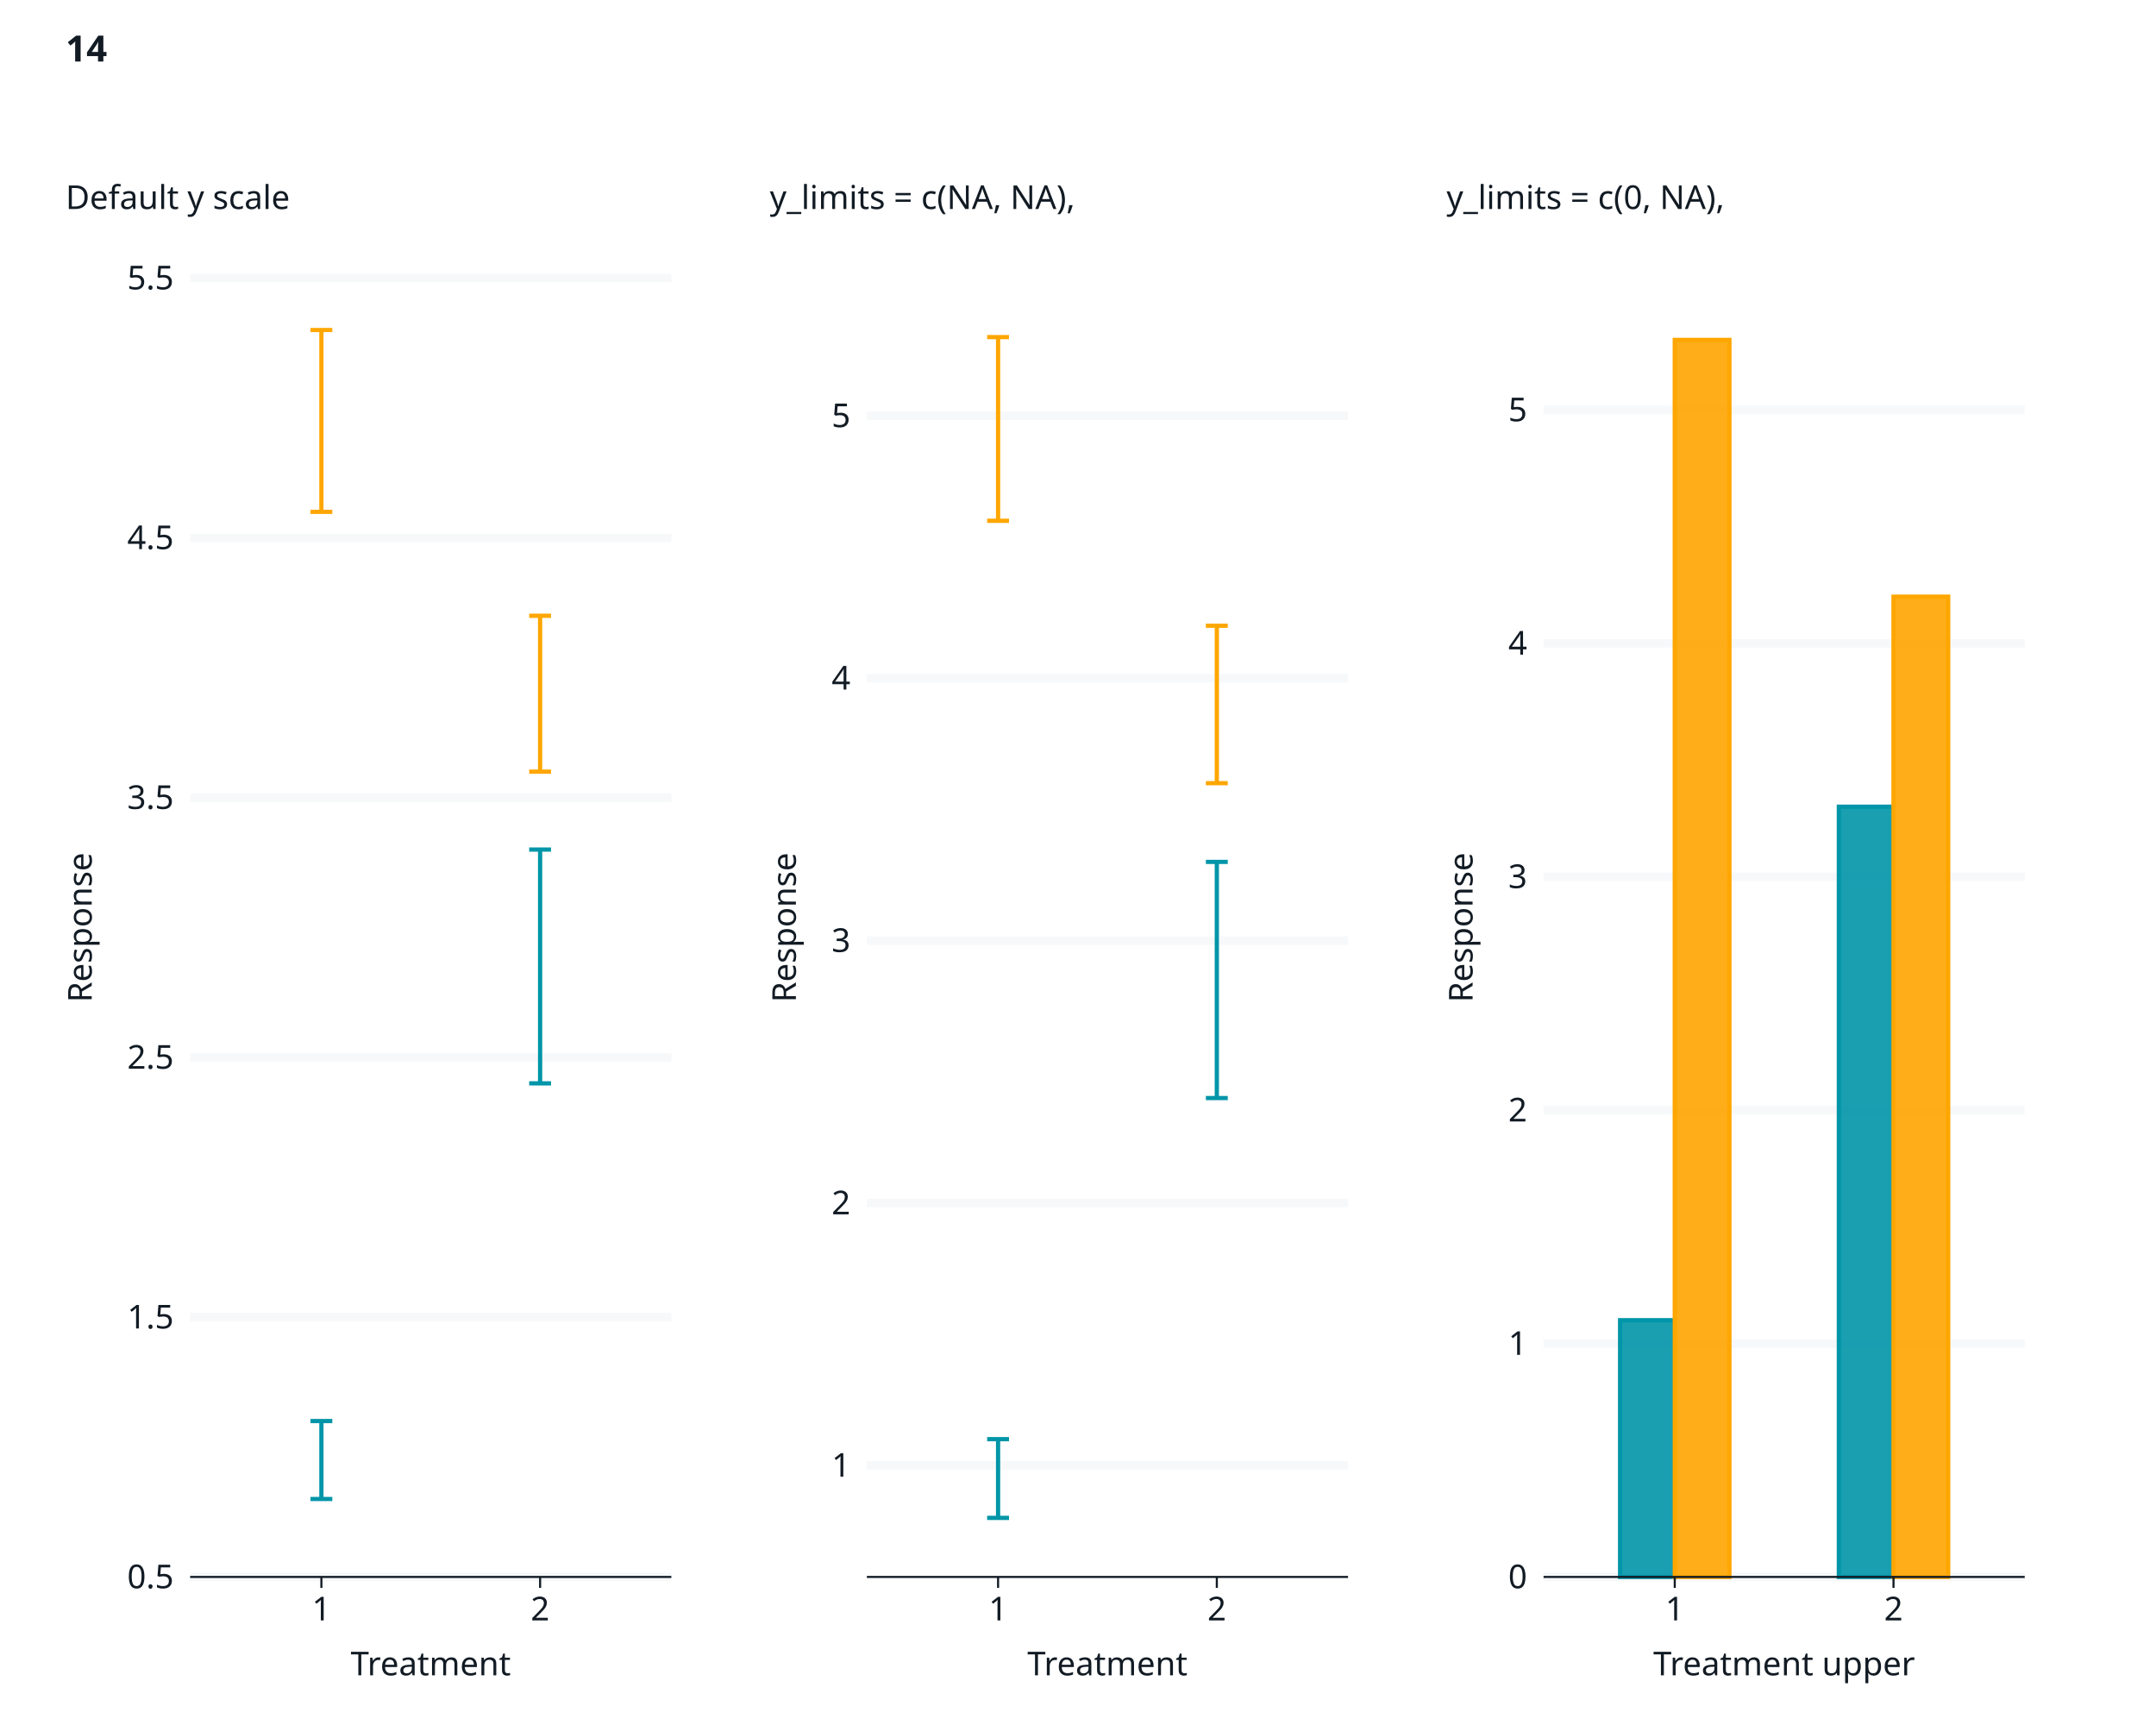
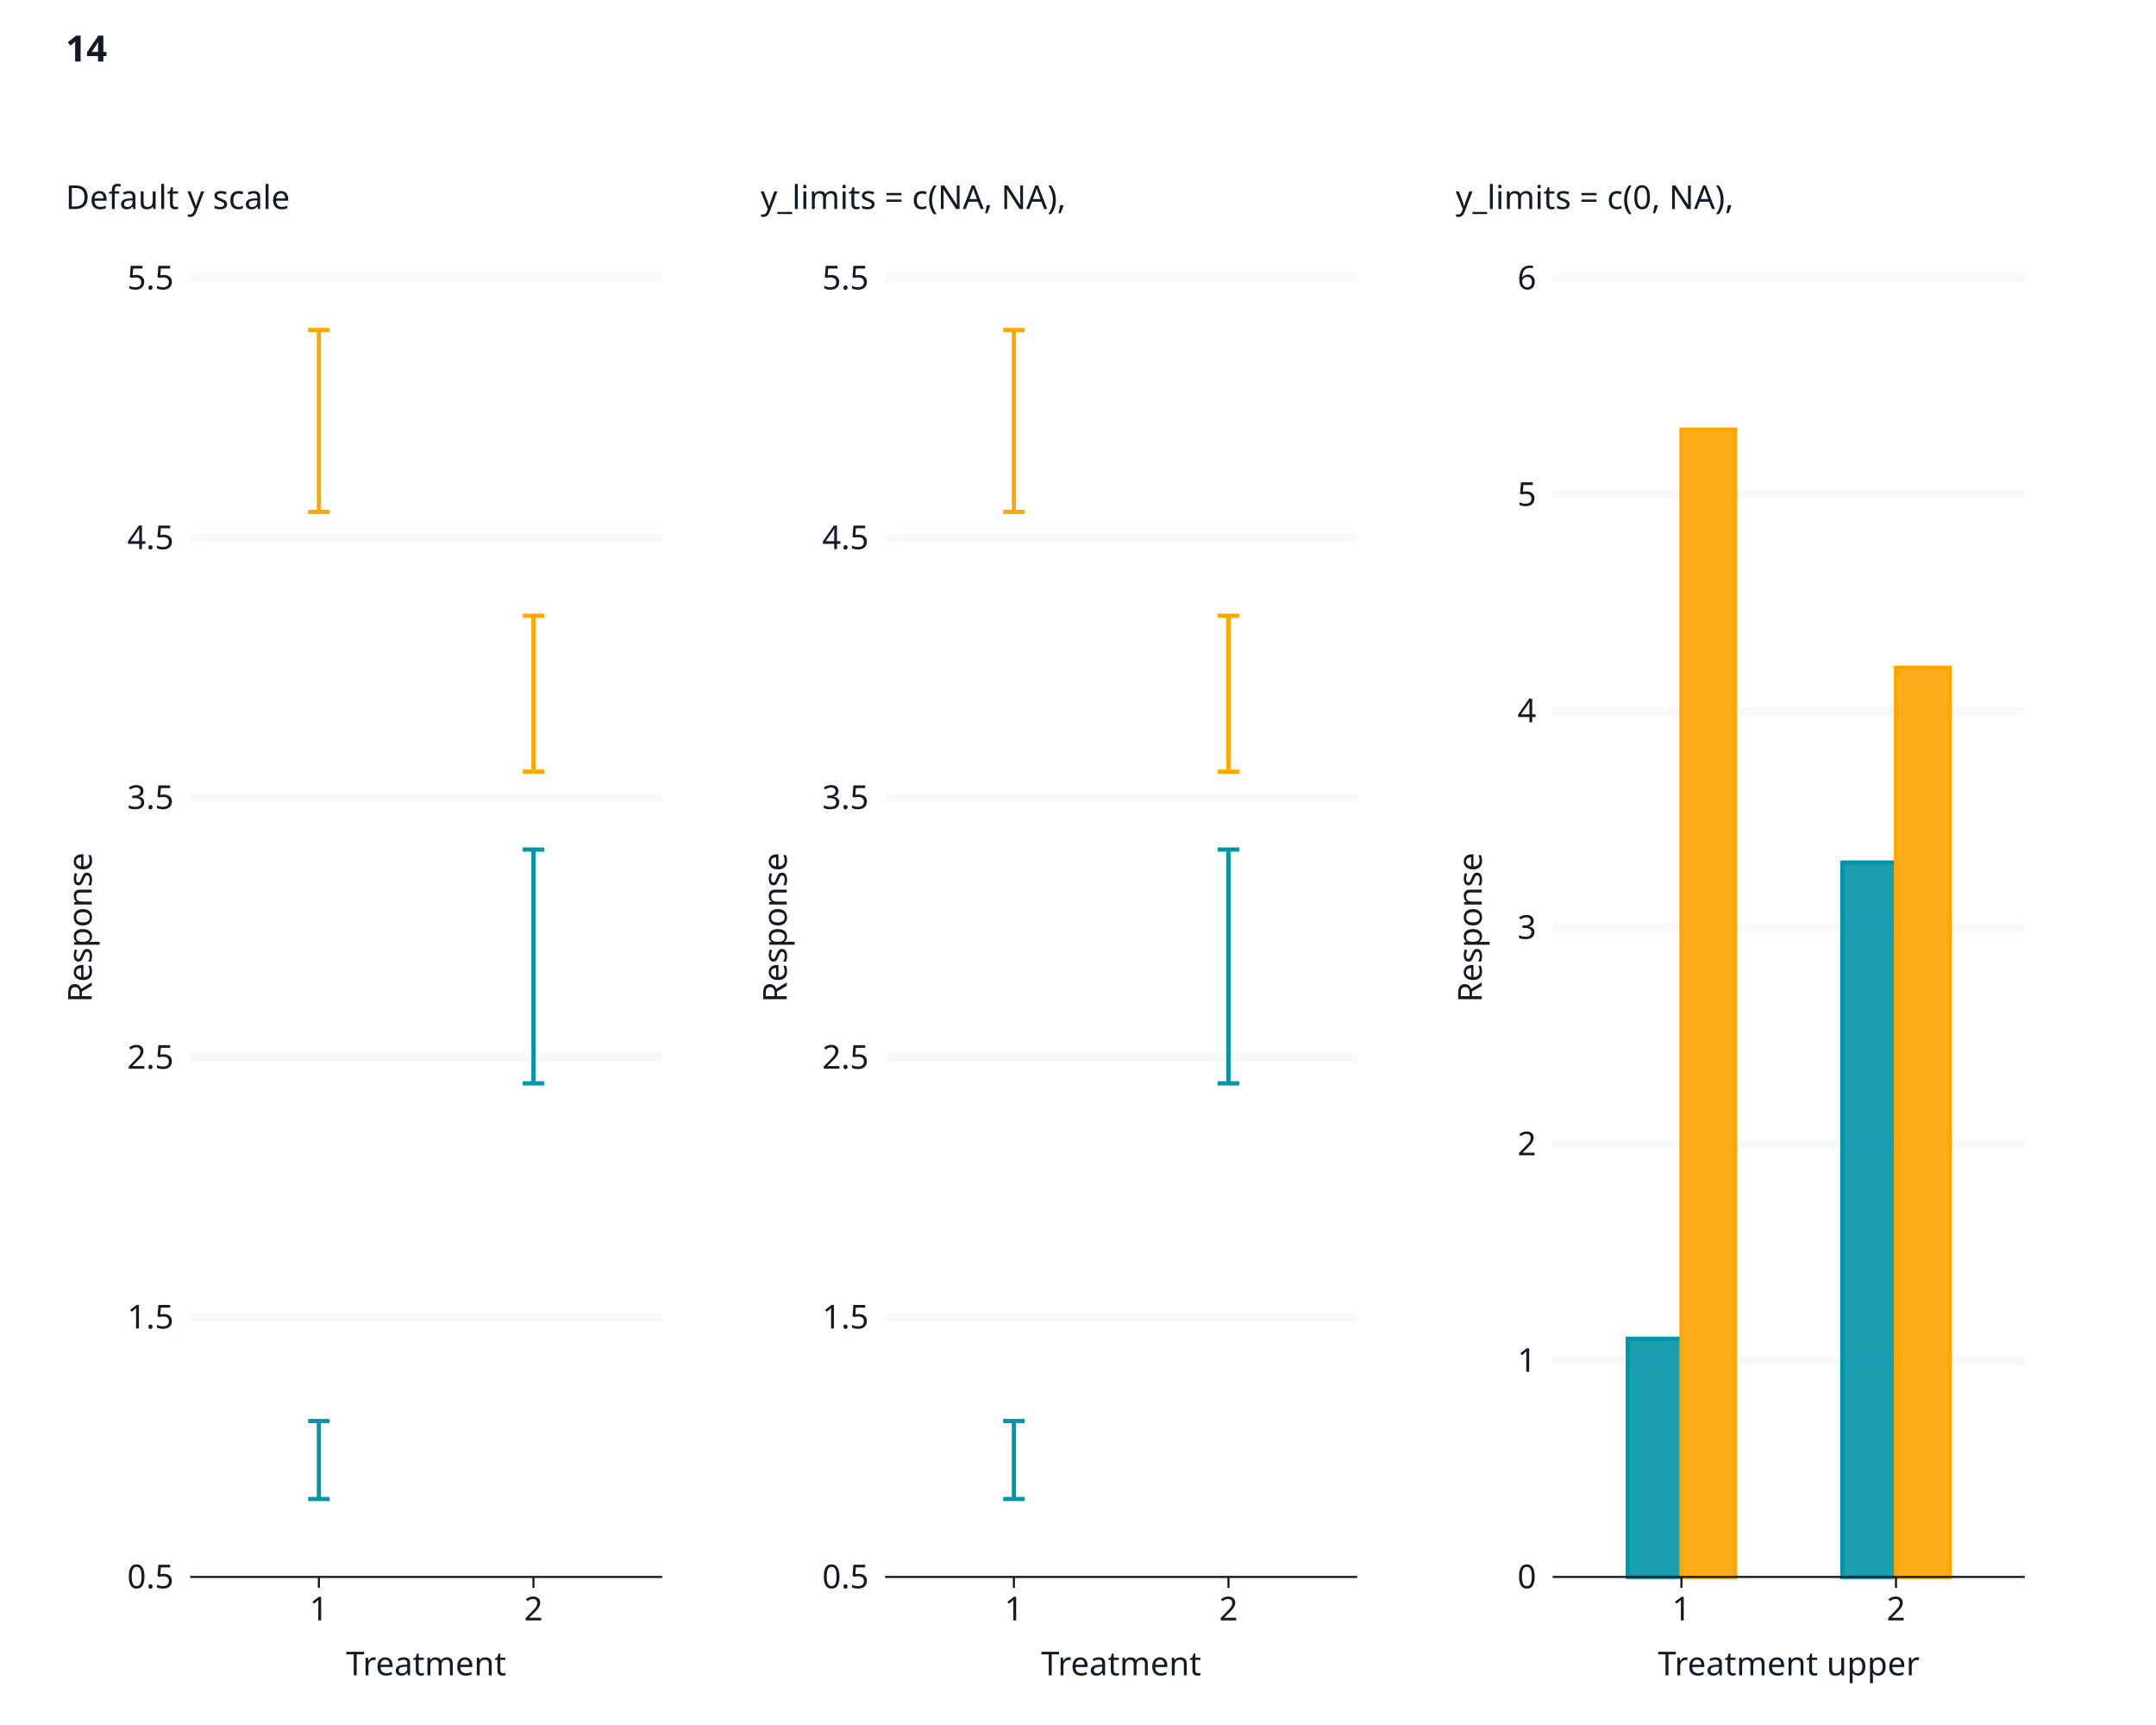
<svg xmlns="http://www.w3.org/2000/svg" class="svglite" data-engine-version="2.0" width="720.00pt" height="576.00pt" viewBox="0 0 720.00 576.00">
  <defs>
    <style type="text/css">
    .svglite line, .svglite polyline, .svglite polygon, .svglite path, .svglite rect, .svglite circle {
      fill: none;
      stroke: #000000;
      stroke-linecap: round;
      stroke-linejoin: round;
      stroke-miterlimit: 10.00;
    }
  </style>
  </defs>
  <rect width="100%" height="100%" style="stroke: none; fill: #FFFFFF;" />
  <defs>
    <clipPath id="cpMC4wMHw3MjAuMDB8MC4wMHw1NzYuMDA=">
      <rect x="0.00" y="0.00" width="720.00" height="576.00" />
    </clipPath>
  </defs>
  <g clip-path="url(#cpMC4wMHw3MjAuMDB8MC4wMHw1NzYuMDA=)">
    <rect x="0" y="0.00" width="720.00" height="576.00" style="stroke-width: 1.07; stroke: #FFFFFF; fill: #FFFFFF;" />
  </g>
  <defs>
    <clipPath id="cpNjMuNTB8Njc2LjE2fDkyLjg1fDUyNi41Ng==">
      <rect x="63.50" y="92.85" width="612.66" height="433.71" />
    </clipPath>
  </defs>
  <g clip-path="url(#cpNjMuNTB8Njc2LjE2fDkyLjg1fDUyNi41Ng==)">
</g>
  <g clip-path="url(#cpMC4wMHw3MjAuMDB8MC4wMHw1NzYuMDA=)">
</g>
  <defs>
-     <clipPath id="cpMTAuOTZ8MjQ2LjEyfDQ5LjIwfDU3Mi4zOA==">
-       <rect x="10.96" y="49.20" width="235.16" height="523.19" />
+     <clipPath id="cpMTAuOTZ8MjQzLjA2fDQ5LjIwfDU3Mi4zOA==">
+       <rect x="10.96" y="49.20" width="232.10" height="523.19" />
    </clipPath>
  </defs>
-   <g clip-path="url(#cpMTAuOTZ8MjQ2LjEyfDQ5LjIwfDU3Mi4zOA==)">
-     <rect x="10.96" y="49.20" width="235.16" height="523.19" style="stroke-width: 1.07; stroke: #FFFFFF; fill: #FFFFFF;" />
+   <g clip-path="url(#cpMTAuOTZ8MjQzLjA2fDQ5LjIwfDU3Mi4zOA==)">
+     <rect x="10.96" y="49.20" width="232.10" height="523.19" style="stroke-width: 1.07; stroke: #FFFFFF; fill: #FFFFFF;" />
  </g>
  <g clip-path="url(#cpMC4wMHw3MjAuMDB8MC4wMHw1NzYuMDA=)">
-     <rect x="63.50" y="92.85" width="160.70" height="433.71" style="stroke-width: 1.07; stroke: #FFFFFF; fill: #FFFFFF;" />
-     <polyline points="63.50,526.56 224.20,526.56 " style="stroke-width: 2.84; stroke: #F6F8FA; stroke-linecap: butt;" />
-     <polyline points="63.50,439.82 224.20,439.82 " style="stroke-width: 2.84; stroke: #F6F8FA; stroke-linecap: butt;" />
-     <polyline points="63.50,353.07 224.20,353.07 " style="stroke-width: 2.84; stroke: #F6F8FA; stroke-linecap: butt;" />
-     <polyline points="63.50,266.33 224.20,266.33 " style="stroke-width: 2.84; stroke: #F6F8FA; stroke-linecap: butt;" />
-     <polyline points="63.50,179.59 224.20,179.59 " style="stroke-width: 2.84; stroke: #F6F8FA; stroke-linecap: butt;" />
-     <polyline points="63.50,92.85 224.20,92.85 " style="stroke-width: 2.84; stroke: #F6F8FA; stroke-linecap: butt;" />
-     <polyline points="103.68,474.51 110.98,474.51 " style="stroke-width: 1.41; stroke: #0095A8; stroke-linecap: butt;" />
-     <polyline points="107.33,474.51 107.33,500.53 " style="stroke-width: 1.41; stroke: #0095A8; stroke-linecap: butt;" />
-     <polyline points="103.68,500.53 110.98,500.53 " style="stroke-width: 1.41; stroke: #0095A8; stroke-linecap: butt;" />
-     <polyline points="103.68,110.20 110.98,110.20 " style="stroke-width: 1.41; stroke: #FFA600; stroke-linecap: butt;" />
-     <polyline points="107.33,110.20 107.33,170.91 " style="stroke-width: 1.41; stroke: #FFA600; stroke-linecap: butt;" />
-     <polyline points="103.68,170.91 110.98,170.91 " style="stroke-width: 1.41; stroke: #FFA600; stroke-linecap: butt;" />
-     <polyline points="176.72,283.68 184.02,283.68 " style="stroke-width: 1.41; stroke: #0095A8; stroke-linecap: butt;" />
-     <polyline points="180.37,283.68 180.37,361.75 " style="stroke-width: 1.41; stroke: #0095A8; stroke-linecap: butt;" />
-     <polyline points="176.72,361.75 184.02,361.75 " style="stroke-width: 1.41; stroke: #0095A8; stroke-linecap: butt;" />
-     <polyline points="176.72,205.61 184.02,205.61 " style="stroke-width: 1.41; stroke: #FFA600; stroke-linecap: butt;" />
-     <polyline points="180.37,205.61 180.37,257.66 " style="stroke-width: 1.41; stroke: #FFA600; stroke-linecap: butt;" />
-     <polyline points="176.72,257.66 184.02,257.66 " style="stroke-width: 1.41; stroke: #FFA600; stroke-linecap: butt;" />
+     <rect x="63.50" y="92.85" width="157.64" height="433.71" style="stroke-width: 1.07; stroke: #FFFFFF; fill: #FFFFFF;" />
+     <polyline points="63.50,526.56 221.14,526.56 " style="stroke-width: 2.84; stroke: #F6F8FA; stroke-linecap: butt;" />
+     <polyline points="63.50,439.82 221.14,439.82 " style="stroke-width: 2.84; stroke: #F6F8FA; stroke-linecap: butt;" />
+     <polyline points="63.50,353.07 221.14,353.07 " style="stroke-width: 2.84; stroke: #F6F8FA; stroke-linecap: butt;" />
+     <polyline points="63.50,266.33 221.14,266.33 " style="stroke-width: 2.84; stroke: #F6F8FA; stroke-linecap: butt;" />
+     <polyline points="63.50,179.59 221.14,179.59 " style="stroke-width: 2.84; stroke: #F6F8FA; stroke-linecap: butt;" />
+     <polyline points="63.50,92.85 221.14,92.85 " style="stroke-width: 2.84; stroke: #F6F8FA; stroke-linecap: butt;" />
+     <polyline points="102.91,474.51 110.08,474.51 " style="stroke-width: 1.41; stroke: #0095A8; stroke-linecap: butt;" />
+     <polyline points="106.49,474.51 106.49,500.53 " style="stroke-width: 1.41; stroke: #0095A8; stroke-linecap: butt;" />
+     <polyline points="102.91,500.53 110.08,500.53 " style="stroke-width: 1.41; stroke: #0095A8; stroke-linecap: butt;" />
+     <polyline points="102.91,110.20 110.08,110.20 " style="stroke-width: 1.41; stroke: #FFA600; stroke-linecap: butt;" />
+     <polyline points="106.49,110.20 106.49,170.91 " style="stroke-width: 1.41; stroke: #FFA600; stroke-linecap: butt;" />
+     <polyline points="102.91,170.91 110.08,170.91 " style="stroke-width: 1.41; stroke: #FFA600; stroke-linecap: butt;" />
+     <polyline points="174.57,283.68 181.73,283.68 " style="stroke-width: 1.41; stroke: #0095A8; stroke-linecap: butt;" />
+     <polyline points="178.15,283.68 178.15,361.75 " style="stroke-width: 1.41; stroke: #0095A8; stroke-linecap: butt;" />
+     <polyline points="174.57,361.75 181.73,361.75 " style="stroke-width: 1.41; stroke: #0095A8; stroke-linecap: butt;" />
+     <polyline points="174.57,205.61 181.73,205.61 " style="stroke-width: 1.41; stroke: #FFA600; stroke-linecap: butt;" />
+     <polyline points="178.15,205.61 178.15,257.66 " style="stroke-width: 1.41; stroke: #FFA600; stroke-linecap: butt;" />
+     <polyline points="174.57,257.66 181.73,257.66 " style="stroke-width: 1.41; stroke: #FFA600; stroke-linecap: butt;" />
    <text x="58.02" y="530.34" text-anchor="end" style="font-size: 11.00px; fill: #121B24; font-family: sans;" textLength="15.29px" lengthAdjust="spacingAndGlyphs">0.5</text>
    <text x="58.02" y="443.60" text-anchor="end" style="font-size: 11.00px; fill: #121B24; font-family: sans;" textLength="15.29px" lengthAdjust="spacingAndGlyphs">1.5</text>
    <text x="58.02" y="356.86" text-anchor="end" style="font-size: 11.00px; fill: #121B24; font-family: sans;" textLength="15.29px" lengthAdjust="spacingAndGlyphs">2.5</text>
    <text x="58.02" y="270.12" text-anchor="end" style="font-size: 11.00px; fill: #121B24; font-family: sans;" textLength="15.29px" lengthAdjust="spacingAndGlyphs">3.5</text>
    <text x="58.02" y="183.37" text-anchor="end" style="font-size: 11.00px; fill: #121B24; font-family: sans;" textLength="15.29px" lengthAdjust="spacingAndGlyphs">4.5</text>
    <text x="58.02" y="96.63" text-anchor="end" style="font-size: 11.00px; fill: #121B24; font-family: sans;" textLength="15.29px" lengthAdjust="spacingAndGlyphs">5.5</text>
-     <polyline points="63.50,526.56 224.20,526.56 " style="stroke-width: 0.70; stroke: #121B24; stroke-linecap: butt;" />
-     <polyline points="107.33,530.21 107.33,526.56 " style="stroke-width: 0.70; stroke: #121B24; stroke-linecap: butt;" />
-     <polyline points="180.37,530.21 180.37,526.56 " style="stroke-width: 0.70; stroke: #121B24; stroke-linecap: butt;" />
-     <text x="107.33" y="541.07" text-anchor="middle" style="font-size: 11.00px; fill: #121B24; font-family: sans;" textLength="6.12px" lengthAdjust="spacingAndGlyphs">1</text>
-     <text x="180.37" y="541.07" text-anchor="middle" style="font-size: 11.00px; fill: #121B24; font-family: sans;" textLength="6.12px" lengthAdjust="spacingAndGlyphs">2</text>
-     <text x="143.85" y="559.41" text-anchor="middle" style="font-size: 11.00px; fill: #121B24; font-family: sans;" textLength="50.13px" lengthAdjust="spacingAndGlyphs">Treatment</text>
+     <polyline points="63.50,526.56 221.14,526.56 " style="stroke-width: 0.70; stroke: #121B24; stroke-linecap: butt;" />
+     <polyline points="106.49,530.21 106.49,526.56 " style="stroke-width: 0.70; stroke: #121B24; stroke-linecap: butt;" />
+     <polyline points="178.15,530.21 178.15,526.56 " style="stroke-width: 0.70; stroke: #121B24; stroke-linecap: butt;" />
+     <text x="106.49" y="541.07" text-anchor="middle" style="font-size: 11.00px; fill: #121B24; font-family: sans;" textLength="6.12px" lengthAdjust="spacingAndGlyphs">1</text>
+     <text x="178.15" y="541.07" text-anchor="middle" style="font-size: 11.00px; fill: #121B24; font-family: sans;" textLength="6.12px" lengthAdjust="spacingAndGlyphs">2</text>
+     <text x="142.32" y="559.41" text-anchor="middle" style="font-size: 11.00px; fill: #121B24; font-family: sans;" textLength="50.13px" lengthAdjust="spacingAndGlyphs">Treatment</text>
    <text transform="translate(30.63,309.70) rotate(-90)" text-anchor="middle" style="font-size: 11.00px; fill: #121B24; font-family: sans;" textLength="49.55px" lengthAdjust="spacingAndGlyphs">Response</text>
    <text x="21.92" y="57.91" style="font-size: 11.00px; fill: #121B24; font-family: sans;" textLength="0.00px" lengthAdjust="spacingAndGlyphs" />
    <text x="21.92" y="69.79" style="font-size: 11.00px; fill: #121B24; font-family: sans;" textLength="72.16px" lengthAdjust="spacingAndGlyphs">Default y scale</text>
  </g>
  <defs>
-     <clipPath id="cpMjQ2LjEyfDQ3Mi4xMHw0OS4yMHw1NzIuMzg=">
-       <rect x="246.12" y="49.20" width="225.98" height="523.19" />
+     <clipPath id="cpMjQzLjA2fDQ3NS4xNnw0OS4yMHw1NzIuMzg=">
+       <rect x="243.06" y="49.20" width="232.10" height="523.19" />
    </clipPath>
  </defs>
-   <g clip-path="url(#cpMjQ2LjEyfDQ3Mi4xMHw0OS4yMHw1NzIuMzg=)">
-     <rect x="246.12" y="49.20" width="225.98" height="523.19" style="stroke-width: 1.07; stroke: #FFFFFF; fill: #FFFFFF;" />
+   <g clip-path="url(#cpMjQzLjA2fDQ3NS4xNnw0OS4yMHw1NzIuMzg=)">
+     <rect x="243.06" y="49.20" width="232.10" height="523.19" style="stroke-width: 1.07; stroke: #FFFFFF; fill: #FFFFFF;" />
  </g>
  <g clip-path="url(#cpMC4wMHw3MjAuMDB8MC4wMHw1NzYuMDA=)">
-     <rect x="289.49" y="92.85" width="160.70" height="433.71" style="stroke-width: 1.07; stroke: #FFFFFF; fill: #FFFFFF;" />
-     <polyline points="289.49,489.32 450.18,489.32 " style="stroke-width: 2.84; stroke: #F6F8FA; stroke-linecap: butt;" />
-     <polyline points="289.49,401.70 450.18,401.70 " style="stroke-width: 2.84; stroke: #F6F8FA; stroke-linecap: butt;" />
-     <polyline points="289.49,314.08 450.18,314.08 " style="stroke-width: 2.84; stroke: #F6F8FA; stroke-linecap: butt;" />
-     <polyline points="289.49,226.46 450.18,226.46 " style="stroke-width: 2.84; stroke: #F6F8FA; stroke-linecap: butt;" />
-     <polyline points="289.49,138.85 450.18,138.85 " style="stroke-width: 2.84; stroke: #F6F8FA; stroke-linecap: butt;" />
-     <polyline points="329.66,480.56 336.96,480.56 " style="stroke-width: 1.41; stroke: #0095A8; stroke-linecap: butt;" />
-     <polyline points="333.31,480.56 333.31,506.84 " style="stroke-width: 1.41; stroke: #0095A8; stroke-linecap: butt;" />
-     <polyline points="329.66,506.84 336.96,506.84 " style="stroke-width: 1.41; stroke: #0095A8; stroke-linecap: butt;" />
-     <polyline points="329.66,112.56 336.96,112.56 " style="stroke-width: 1.41; stroke: #FFA600; stroke-linecap: butt;" />
-     <polyline points="333.31,112.56 333.31,173.89 " style="stroke-width: 1.41; stroke: #FFA600; stroke-linecap: butt;" />
-     <polyline points="329.66,173.89 336.96,173.89 " style="stroke-width: 1.41; stroke: #FFA600; stroke-linecap: butt;" />
-     <polyline points="402.70,287.80 410.01,287.80 " style="stroke-width: 1.41; stroke: #0095A8; stroke-linecap: butt;" />
-     <polyline points="406.36,287.80 406.36,366.65 " style="stroke-width: 1.41; stroke: #0095A8; stroke-linecap: butt;" />
-     <polyline points="402.70,366.65 410.01,366.65 " style="stroke-width: 1.41; stroke: #0095A8; stroke-linecap: butt;" />
-     <polyline points="402.70,208.94 410.01,208.94 " style="stroke-width: 1.41; stroke: #FFA600; stroke-linecap: butt;" />
-     <polyline points="406.36,208.94 406.36,261.51 " style="stroke-width: 1.41; stroke: #FFA600; stroke-linecap: butt;" />
-     <polyline points="402.70,261.51 410.01,261.51 " style="stroke-width: 1.41; stroke: #FFA600; stroke-linecap: butt;" />
-     <text x="284.01" y="493.10" text-anchor="end" style="font-size: 11.00px; fill: #121B24; font-family: sans;" textLength="6.12px" lengthAdjust="spacingAndGlyphs">1</text>
-     <text x="284.01" y="405.49" text-anchor="end" style="font-size: 11.00px; fill: #121B24; font-family: sans;" textLength="6.12px" lengthAdjust="spacingAndGlyphs">2</text>
-     <text x="284.01" y="317.87" text-anchor="end" style="font-size: 11.00px; fill: #121B24; font-family: sans;" textLength="6.12px" lengthAdjust="spacingAndGlyphs">3</text>
-     <text x="284.01" y="230.25" text-anchor="end" style="font-size: 11.00px; fill: #121B24; font-family: sans;" textLength="6.12px" lengthAdjust="spacingAndGlyphs">4</text>
-     <text x="284.01" y="142.63" text-anchor="end" style="font-size: 11.00px; fill: #121B24; font-family: sans;" textLength="6.12px" lengthAdjust="spacingAndGlyphs">5</text>
-     <polyline points="289.49,526.56 450.18,526.56 " style="stroke-width: 0.70; stroke: #121B24; stroke-linecap: butt;" />
-     <polyline points="333.31,530.21 333.31,526.56 " style="stroke-width: 0.70; stroke: #121B24; stroke-linecap: butt;" />
-     <polyline points="406.36,530.21 406.36,526.56 " style="stroke-width: 0.70; stroke: #121B24; stroke-linecap: butt;" />
-     <text x="333.31" y="541.07" text-anchor="middle" style="font-size: 11.00px; fill: #121B24; font-family: sans;" textLength="6.12px" lengthAdjust="spacingAndGlyphs">1</text>
-     <text x="406.36" y="541.07" text-anchor="middle" style="font-size: 11.00px; fill: #121B24; font-family: sans;" textLength="6.12px" lengthAdjust="spacingAndGlyphs">2</text>
-     <text x="369.83" y="559.41" text-anchor="middle" style="font-size: 11.00px; fill: #121B24; font-family: sans;" textLength="50.13px" lengthAdjust="spacingAndGlyphs">Treatment</text>
-     <text transform="translate(265.79,309.70) rotate(-90)" text-anchor="middle" style="font-size: 11.00px; fill: #121B24; font-family: sans;" textLength="49.55px" lengthAdjust="spacingAndGlyphs">Response</text>
-     <text x="257.07" y="57.91" style="font-size: 11.00px; fill: #121B24; font-family: sans;" textLength="0.00px" lengthAdjust="spacingAndGlyphs" />
-     <text x="257.07" y="69.79" style="font-size: 11.00px; fill: #121B24; font-family: sans;" textLength="101.79px" lengthAdjust="spacingAndGlyphs">y_limits = c(NA, NA),</text>
+     <rect x="295.60" y="92.85" width="157.64" height="433.71" style="stroke-width: 1.07; stroke: #FFFFFF; fill: #FFFFFF;" />
+     <polyline points="295.60,526.56 453.24,526.56 " style="stroke-width: 2.84; stroke: #F6F8FA; stroke-linecap: butt;" />
+     <polyline points="295.60,439.82 453.24,439.82 " style="stroke-width: 2.84; stroke: #F6F8FA; stroke-linecap: butt;" />
+     <polyline points="295.60,353.07 453.24,353.07 " style="stroke-width: 2.84; stroke: #F6F8FA; stroke-linecap: butt;" />
+     <polyline points="295.60,266.33 453.24,266.33 " style="stroke-width: 2.84; stroke: #F6F8FA; stroke-linecap: butt;" />
+     <polyline points="295.60,179.59 453.24,179.59 " style="stroke-width: 2.84; stroke: #F6F8FA; stroke-linecap: butt;" />
+     <polyline points="295.60,92.85 453.24,92.85 " style="stroke-width: 2.84; stroke: #F6F8FA; stroke-linecap: butt;" />
+     <polyline points="335.01,474.51 342.18,474.51 " style="stroke-width: 1.41; stroke: #0095A8; stroke-linecap: butt;" />
+     <polyline points="338.59,474.51 338.59,500.53 " style="stroke-width: 1.41; stroke: #0095A8; stroke-linecap: butt;" />
+     <polyline points="335.01,500.53 342.18,500.53 " style="stroke-width: 1.41; stroke: #0095A8; stroke-linecap: butt;" />
+     <polyline points="335.01,110.20 342.18,110.20 " style="stroke-width: 1.41; stroke: #FFA600; stroke-linecap: butt;" />
+     <polyline points="338.59,110.20 338.59,170.91 " style="stroke-width: 1.41; stroke: #FFA600; stroke-linecap: butt;" />
+     <polyline points="335.01,170.91 342.18,170.91 " style="stroke-width: 1.41; stroke: #FFA600; stroke-linecap: butt;" />
+     <polyline points="406.66,283.68 413.83,283.68 " style="stroke-width: 1.41; stroke: #0095A8; stroke-linecap: butt;" />
+     <polyline points="410.25,283.68 410.25,361.75 " style="stroke-width: 1.41; stroke: #0095A8; stroke-linecap: butt;" />
+     <polyline points="406.66,361.75 413.83,361.75 " style="stroke-width: 1.41; stroke: #0095A8; stroke-linecap: butt;" />
+     <polyline points="406.66,205.61 413.83,205.61 " style="stroke-width: 1.41; stroke: #FFA600; stroke-linecap: butt;" />
+     <polyline points="410.25,205.61 410.25,257.66 " style="stroke-width: 1.41; stroke: #FFA600; stroke-linecap: butt;" />
+     <polyline points="406.66,257.66 413.83,257.66 " style="stroke-width: 1.41; stroke: #FFA600; stroke-linecap: butt;" />
+     <text x="290.12" y="530.34" text-anchor="end" style="font-size: 11.00px; fill: #121B24; font-family: sans;" textLength="15.29px" lengthAdjust="spacingAndGlyphs">0.5</text>
+     <text x="290.12" y="443.60" text-anchor="end" style="font-size: 11.00px; fill: #121B24; font-family: sans;" textLength="15.29px" lengthAdjust="spacingAndGlyphs">1.5</text>
+     <text x="290.12" y="356.86" text-anchor="end" style="font-size: 11.00px; fill: #121B24; font-family: sans;" textLength="15.29px" lengthAdjust="spacingAndGlyphs">2.5</text>
+     <text x="290.12" y="270.12" text-anchor="end" style="font-size: 11.00px; fill: #121B24; font-family: sans;" textLength="15.29px" lengthAdjust="spacingAndGlyphs">3.5</text>
+     <text x="290.12" y="183.37" text-anchor="end" style="font-size: 11.00px; fill: #121B24; font-family: sans;" textLength="15.29px" lengthAdjust="spacingAndGlyphs">4.5</text>
+     <text x="290.12" y="96.63" text-anchor="end" style="font-size: 11.00px; fill: #121B24; font-family: sans;" textLength="15.29px" lengthAdjust="spacingAndGlyphs">5.5</text>
+     <polyline points="295.60,526.56 453.24,526.56 " style="stroke-width: 0.70; stroke: #121B24; stroke-linecap: butt;" />
+     <polyline points="338.59,530.21 338.59,526.56 " style="stroke-width: 0.70; stroke: #121B24; stroke-linecap: butt;" />
+     <polyline points="410.25,530.21 410.25,526.56 " style="stroke-width: 0.70; stroke: #121B24; stroke-linecap: butt;" />
+     <text x="338.59" y="541.07" text-anchor="middle" style="font-size: 11.00px; fill: #121B24; font-family: sans;" textLength="6.12px" lengthAdjust="spacingAndGlyphs">1</text>
+     <text x="410.25" y="541.07" text-anchor="middle" style="font-size: 11.00px; fill: #121B24; font-family: sans;" textLength="6.12px" lengthAdjust="spacingAndGlyphs">2</text>
+     <text x="374.42" y="559.41" text-anchor="middle" style="font-size: 11.00px; fill: #121B24; font-family: sans;" textLength="50.13px" lengthAdjust="spacingAndGlyphs">Treatment</text>
+     <text transform="translate(262.73,309.70) rotate(-90)" text-anchor="middle" style="font-size: 11.00px; fill: #121B24; font-family: sans;" textLength="49.55px" lengthAdjust="spacingAndGlyphs">Response</text>
+     <text x="254.02" y="57.91" style="font-size: 11.00px; fill: #121B24; font-family: sans;" textLength="0.00px" lengthAdjust="spacingAndGlyphs" />
+     <text x="254.02" y="69.79" style="font-size: 11.00px; fill: #121B24; font-family: sans;" textLength="101.79px" lengthAdjust="spacingAndGlyphs">y_limits = c(NA, NA),</text>
  </g>
  <defs>
-     <clipPath id="cpNDcyLjEwfDY5OC4wOHw0OS4yMHw1NzIuMzg=">
-       <rect x="472.10" y="49.20" width="225.98" height="523.19" />
+     <clipPath id="cpNDc1LjE2fDY5OC4wOHw0OS4yMHw1NzIuMzg=">
+       <rect x="475.16" y="49.20" width="222.93" height="523.19" />
    </clipPath>
  </defs>
-   <g clip-path="url(#cpNDcyLjEwfDY5OC4wOHw0OS4yMHw1NzIuMzg=)">
-     <rect x="472.10" y="49.20" width="225.98" height="523.19" style="stroke-width: 1.07; stroke: #FFFFFF; fill: #FFFFFF;" />
+   <g clip-path="url(#cpNDc1LjE2fDY5OC4wOHw0OS4yMHw1NzIuMzg=)">
+     <rect x="475.16" y="49.20" width="222.93" height="523.19" style="stroke-width: 1.07; stroke: #FFFFFF; fill: #FFFFFF;" />
  </g>
  <g clip-path="url(#cpMC4wMHw3MjAuMDB8MC4wMHw1NzYuMDA=)">
-     <rect x="515.47" y="92.85" width="160.70" height="433.71" style="stroke-width: 1.07; stroke: #FFFFFF; fill: #FFFFFF;" />
-     <polyline points="515.47,526.56 676.16,526.56 " style="stroke-width: 2.84; stroke: #F6F8FA; stroke-linecap: butt;" />
-     <polyline points="515.47,448.62 676.16,448.62 " style="stroke-width: 2.84; stroke: #F6F8FA; stroke-linecap: butt;" />
-     <polyline points="515.47,370.69 676.16,370.69 " style="stroke-width: 2.84; stroke: #F6F8FA; stroke-linecap: butt;" />
-     <polyline points="515.47,292.75 676.16,292.75 " style="stroke-width: 2.84; stroke: #F6F8FA; stroke-linecap: butt;" />
-     <polyline points="515.47,214.82 676.16,214.82 " style="stroke-width: 2.84; stroke: #F6F8FA; stroke-linecap: butt;" />
-     <polyline points="515.47,136.88 676.16,136.88 " style="stroke-width: 2.84; stroke: #F6F8FA; stroke-linecap: butt;" />
-     <rect x="541.03" y="440.83" width="18.26" height="85.73" style="stroke-width: 1.41; stroke: #0095A8; stroke-linecap: butt; stroke-linejoin: miter; fill: #0095A8; fill-opacity: 0.90;" />
-     <rect x="559.29" y="113.50" width="18.26" height="413.06" style="stroke-width: 1.41; stroke: #FFA600; stroke-linecap: butt; stroke-linejoin: miter; fill: #FFA600; fill-opacity: 0.90;" />
-     <rect x="614.08" y="269.37" width="18.26" height="257.19" style="stroke-width: 1.41; stroke: #0095A8; stroke-linecap: butt; stroke-linejoin: miter; fill: #0095A8; fill-opacity: 0.90;" />
-     <rect x="632.34" y="199.23" width="18.26" height="327.33" style="stroke-width: 1.41; stroke: #FFA600; stroke-linecap: butt; stroke-linejoin: miter; fill: #FFA600; fill-opacity: 0.90;" />
-     <text x="509.99" y="530.34" text-anchor="end" style="font-size: 11.00px; fill: #121B24; font-family: sans;" textLength="6.12px" lengthAdjust="spacingAndGlyphs">0</text>
-     <text x="509.99" y="452.41" text-anchor="end" style="font-size: 11.00px; fill: #121B24; font-family: sans;" textLength="6.12px" lengthAdjust="spacingAndGlyphs">1</text>
-     <text x="509.99" y="374.47" text-anchor="end" style="font-size: 11.00px; fill: #121B24; font-family: sans;" textLength="6.12px" lengthAdjust="spacingAndGlyphs">2</text>
-     <text x="509.99" y="296.54" text-anchor="end" style="font-size: 11.00px; fill: #121B24; font-family: sans;" textLength="6.12px" lengthAdjust="spacingAndGlyphs">3</text>
-     <text x="509.99" y="218.60" text-anchor="end" style="font-size: 11.00px; fill: #121B24; font-family: sans;" textLength="6.12px" lengthAdjust="spacingAndGlyphs">4</text>
-     <text x="509.99" y="140.67" text-anchor="end" style="font-size: 11.00px; fill: #121B24; font-family: sans;" textLength="6.12px" lengthAdjust="spacingAndGlyphs">5</text>
-     <polyline points="515.47,526.56 676.16,526.56 " style="stroke-width: 0.70; stroke: #121B24; stroke-linecap: butt;" />
-     <polyline points="559.29,530.21 559.29,526.56 " style="stroke-width: 0.70; stroke: #121B24; stroke-linecap: butt;" />
-     <polyline points="632.34,530.21 632.34,526.56 " style="stroke-width: 0.70; stroke: #121B24; stroke-linecap: butt;" />
-     <text x="559.29" y="541.07" text-anchor="middle" style="font-size: 11.00px; fill: #121B24; font-family: sans;" textLength="6.12px" lengthAdjust="spacingAndGlyphs">1</text>
-     <text x="632.34" y="541.07" text-anchor="middle" style="font-size: 11.00px; fill: #121B24; font-family: sans;" textLength="6.12px" lengthAdjust="spacingAndGlyphs">2</text>
-     <text x="595.82" y="559.41" text-anchor="middle" style="font-size: 11.00px; fill: #121B24; font-family: sans;" textLength="81.33px" lengthAdjust="spacingAndGlyphs">Treatment upper</text>
-     <text transform="translate(491.77,309.70) rotate(-90)" text-anchor="middle" style="font-size: 11.00px; fill: #121B24; font-family: sans;" textLength="49.55px" lengthAdjust="spacingAndGlyphs">Response</text>
-     <text x="483.06" y="57.91" style="font-size: 11.00px; fill: #121B24; font-family: sans;" textLength="0.00px" lengthAdjust="spacingAndGlyphs" />
-     <text x="483.06" y="69.79" style="font-size: 11.00px; fill: #121B24; font-family: sans;" textLength="92.62px" lengthAdjust="spacingAndGlyphs">y_limits = c(0, NA),</text>
+     <rect x="518.53" y="92.85" width="157.64" height="433.71" style="stroke-width: 1.07; stroke: #FFFFFF; fill: #FFFFFF;" />
+     <polyline points="518.53,526.56 676.16,526.56 " style="stroke-width: 2.84; stroke: #F6F8FA; stroke-linecap: butt;" />
+     <polyline points="518.53,454.27 676.16,454.27 " style="stroke-width: 2.84; stroke: #F6F8FA; stroke-linecap: butt;" />
+     <polyline points="518.53,381.99 676.16,381.99 " style="stroke-width: 2.84; stroke: #F6F8FA; stroke-linecap: butt;" />
+     <polyline points="518.53,309.70 676.16,309.70 " style="stroke-width: 2.84; stroke: #F6F8FA; stroke-linecap: butt;" />
+     <polyline points="518.53,237.42 676.16,237.42 " style="stroke-width: 2.84; stroke: #F6F8FA; stroke-linecap: butt;" />
+     <polyline points="518.53,165.13 676.16,165.13 " style="stroke-width: 2.84; stroke: #F6F8FA; stroke-linecap: butt;" />
+     <polyline points="518.53,92.85 676.16,92.85 " style="stroke-width: 2.84; stroke: #F6F8FA; stroke-linecap: butt;" />
+     <rect x="543.61" y="447.04" width="17.91" height="79.51" style="stroke-width: 1.41; stroke: #0095A8; stroke-linecap: butt; stroke-linejoin: miter; fill: #0095A8; fill-opacity: 0.90;" />
+     <rect x="561.52" y="143.45" width="17.91" height="383.11" style="stroke-width: 1.41; stroke: #FFA600; stroke-linecap: butt; stroke-linejoin: miter; fill: #FFA600; fill-opacity: 0.90;" />
+     <rect x="615.26" y="288.02" width="17.91" height="238.54" style="stroke-width: 1.41; stroke: #0095A8; stroke-linecap: butt; stroke-linejoin: miter; fill: #0095A8; fill-opacity: 0.90;" />
+     <rect x="633.17" y="222.96" width="17.91" height="303.60" style="stroke-width: 1.41; stroke: #FFA600; stroke-linecap: butt; stroke-linejoin: miter; fill: #FFA600; fill-opacity: 0.90;" />
+     <text x="513.05" y="530.34" text-anchor="end" style="font-size: 11.00px; fill: #121B24; font-family: sans;" textLength="6.12px" lengthAdjust="spacingAndGlyphs">0</text>
+     <text x="513.05" y="458.06" text-anchor="end" style="font-size: 11.00px; fill: #121B24; font-family: sans;" textLength="6.12px" lengthAdjust="spacingAndGlyphs">1</text>
+     <text x="513.05" y="385.77" text-anchor="end" style="font-size: 11.00px; fill: #121B24; font-family: sans;" textLength="6.12px" lengthAdjust="spacingAndGlyphs">2</text>
+     <text x="513.05" y="313.49" text-anchor="end" style="font-size: 11.00px; fill: #121B24; font-family: sans;" textLength="6.12px" lengthAdjust="spacingAndGlyphs">3</text>
+     <text x="513.05" y="241.20" text-anchor="end" style="font-size: 11.00px; fill: #121B24; font-family: sans;" textLength="6.12px" lengthAdjust="spacingAndGlyphs">4</text>
+     <text x="513.05" y="168.92" text-anchor="end" style="font-size: 11.00px; fill: #121B24; font-family: sans;" textLength="6.12px" lengthAdjust="spacingAndGlyphs">5</text>
+     <text x="513.05" y="96.63" text-anchor="end" style="font-size: 11.00px; fill: #121B24; font-family: sans;" textLength="6.12px" lengthAdjust="spacingAndGlyphs">6</text>
+     <polyline points="518.53,526.56 676.16,526.56 " style="stroke-width: 0.70; stroke: #121B24; stroke-linecap: butt;" />
+     <polyline points="561.52,530.21 561.52,526.56 " style="stroke-width: 0.70; stroke: #121B24; stroke-linecap: butt;" />
+     <polyline points="633.17,530.21 633.17,526.56 " style="stroke-width: 0.70; stroke: #121B24; stroke-linecap: butt;" />
+     <text x="561.52" y="541.07" text-anchor="middle" style="font-size: 11.00px; fill: #121B24; font-family: sans;" textLength="6.12px" lengthAdjust="spacingAndGlyphs">1</text>
+     <text x="633.17" y="541.07" text-anchor="middle" style="font-size: 11.00px; fill: #121B24; font-family: sans;" textLength="6.12px" lengthAdjust="spacingAndGlyphs">2</text>
+     <text x="597.35" y="559.41" text-anchor="middle" style="font-size: 11.00px; fill: #121B24; font-family: sans;" textLength="81.33px" lengthAdjust="spacingAndGlyphs">Treatment upper</text>
+     <text transform="translate(494.83,309.70) rotate(-90)" text-anchor="middle" style="font-size: 11.00px; fill: #121B24; font-family: sans;" textLength="49.55px" lengthAdjust="spacingAndGlyphs">Response</text>
+     <text x="486.12" y="57.91" style="font-size: 11.00px; fill: #121B24; font-family: sans;" textLength="0.00px" lengthAdjust="spacingAndGlyphs" />
+     <text x="486.12" y="69.79" style="font-size: 11.00px; fill: #121B24; font-family: sans;" textLength="92.62px" lengthAdjust="spacingAndGlyphs">y_limits = c(0, NA),</text>
    <text x="21.92" y="20.54" style="font-size: 12.10px; font-weight: bold; fill: #121B24; font-family: sans;" textLength="13.46px" lengthAdjust="spacingAndGlyphs">14</text>
  </g>
</svg>
